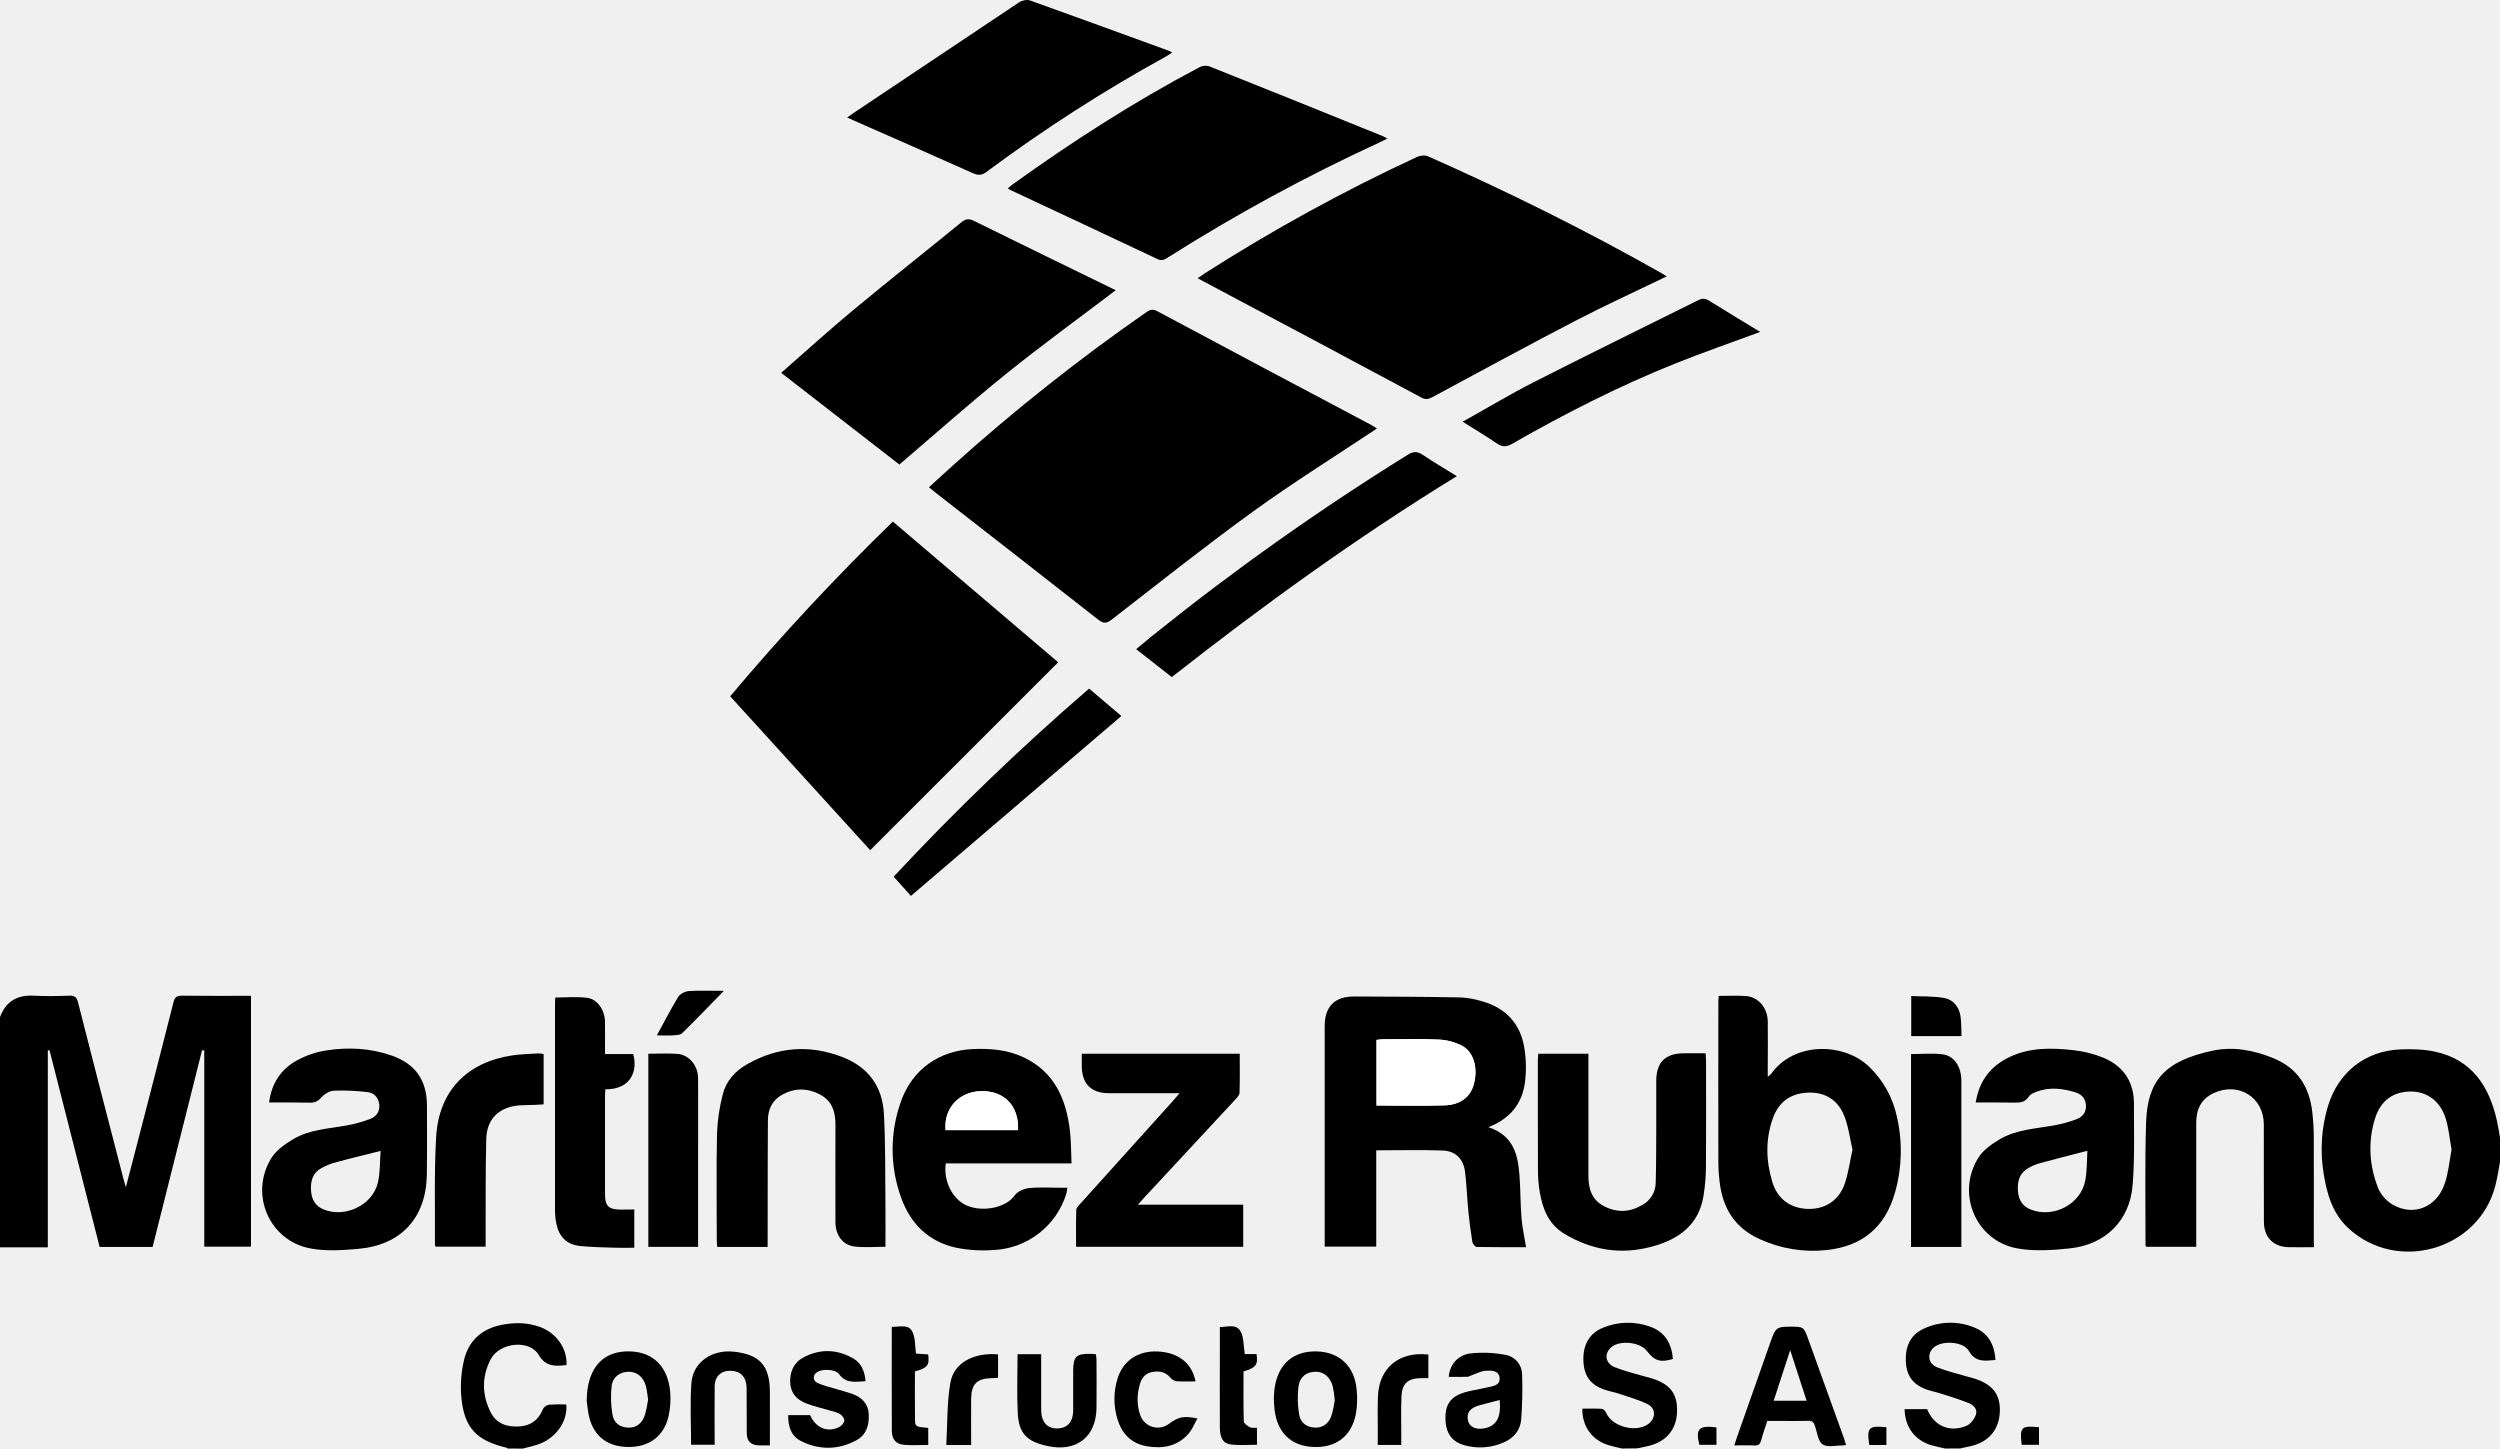
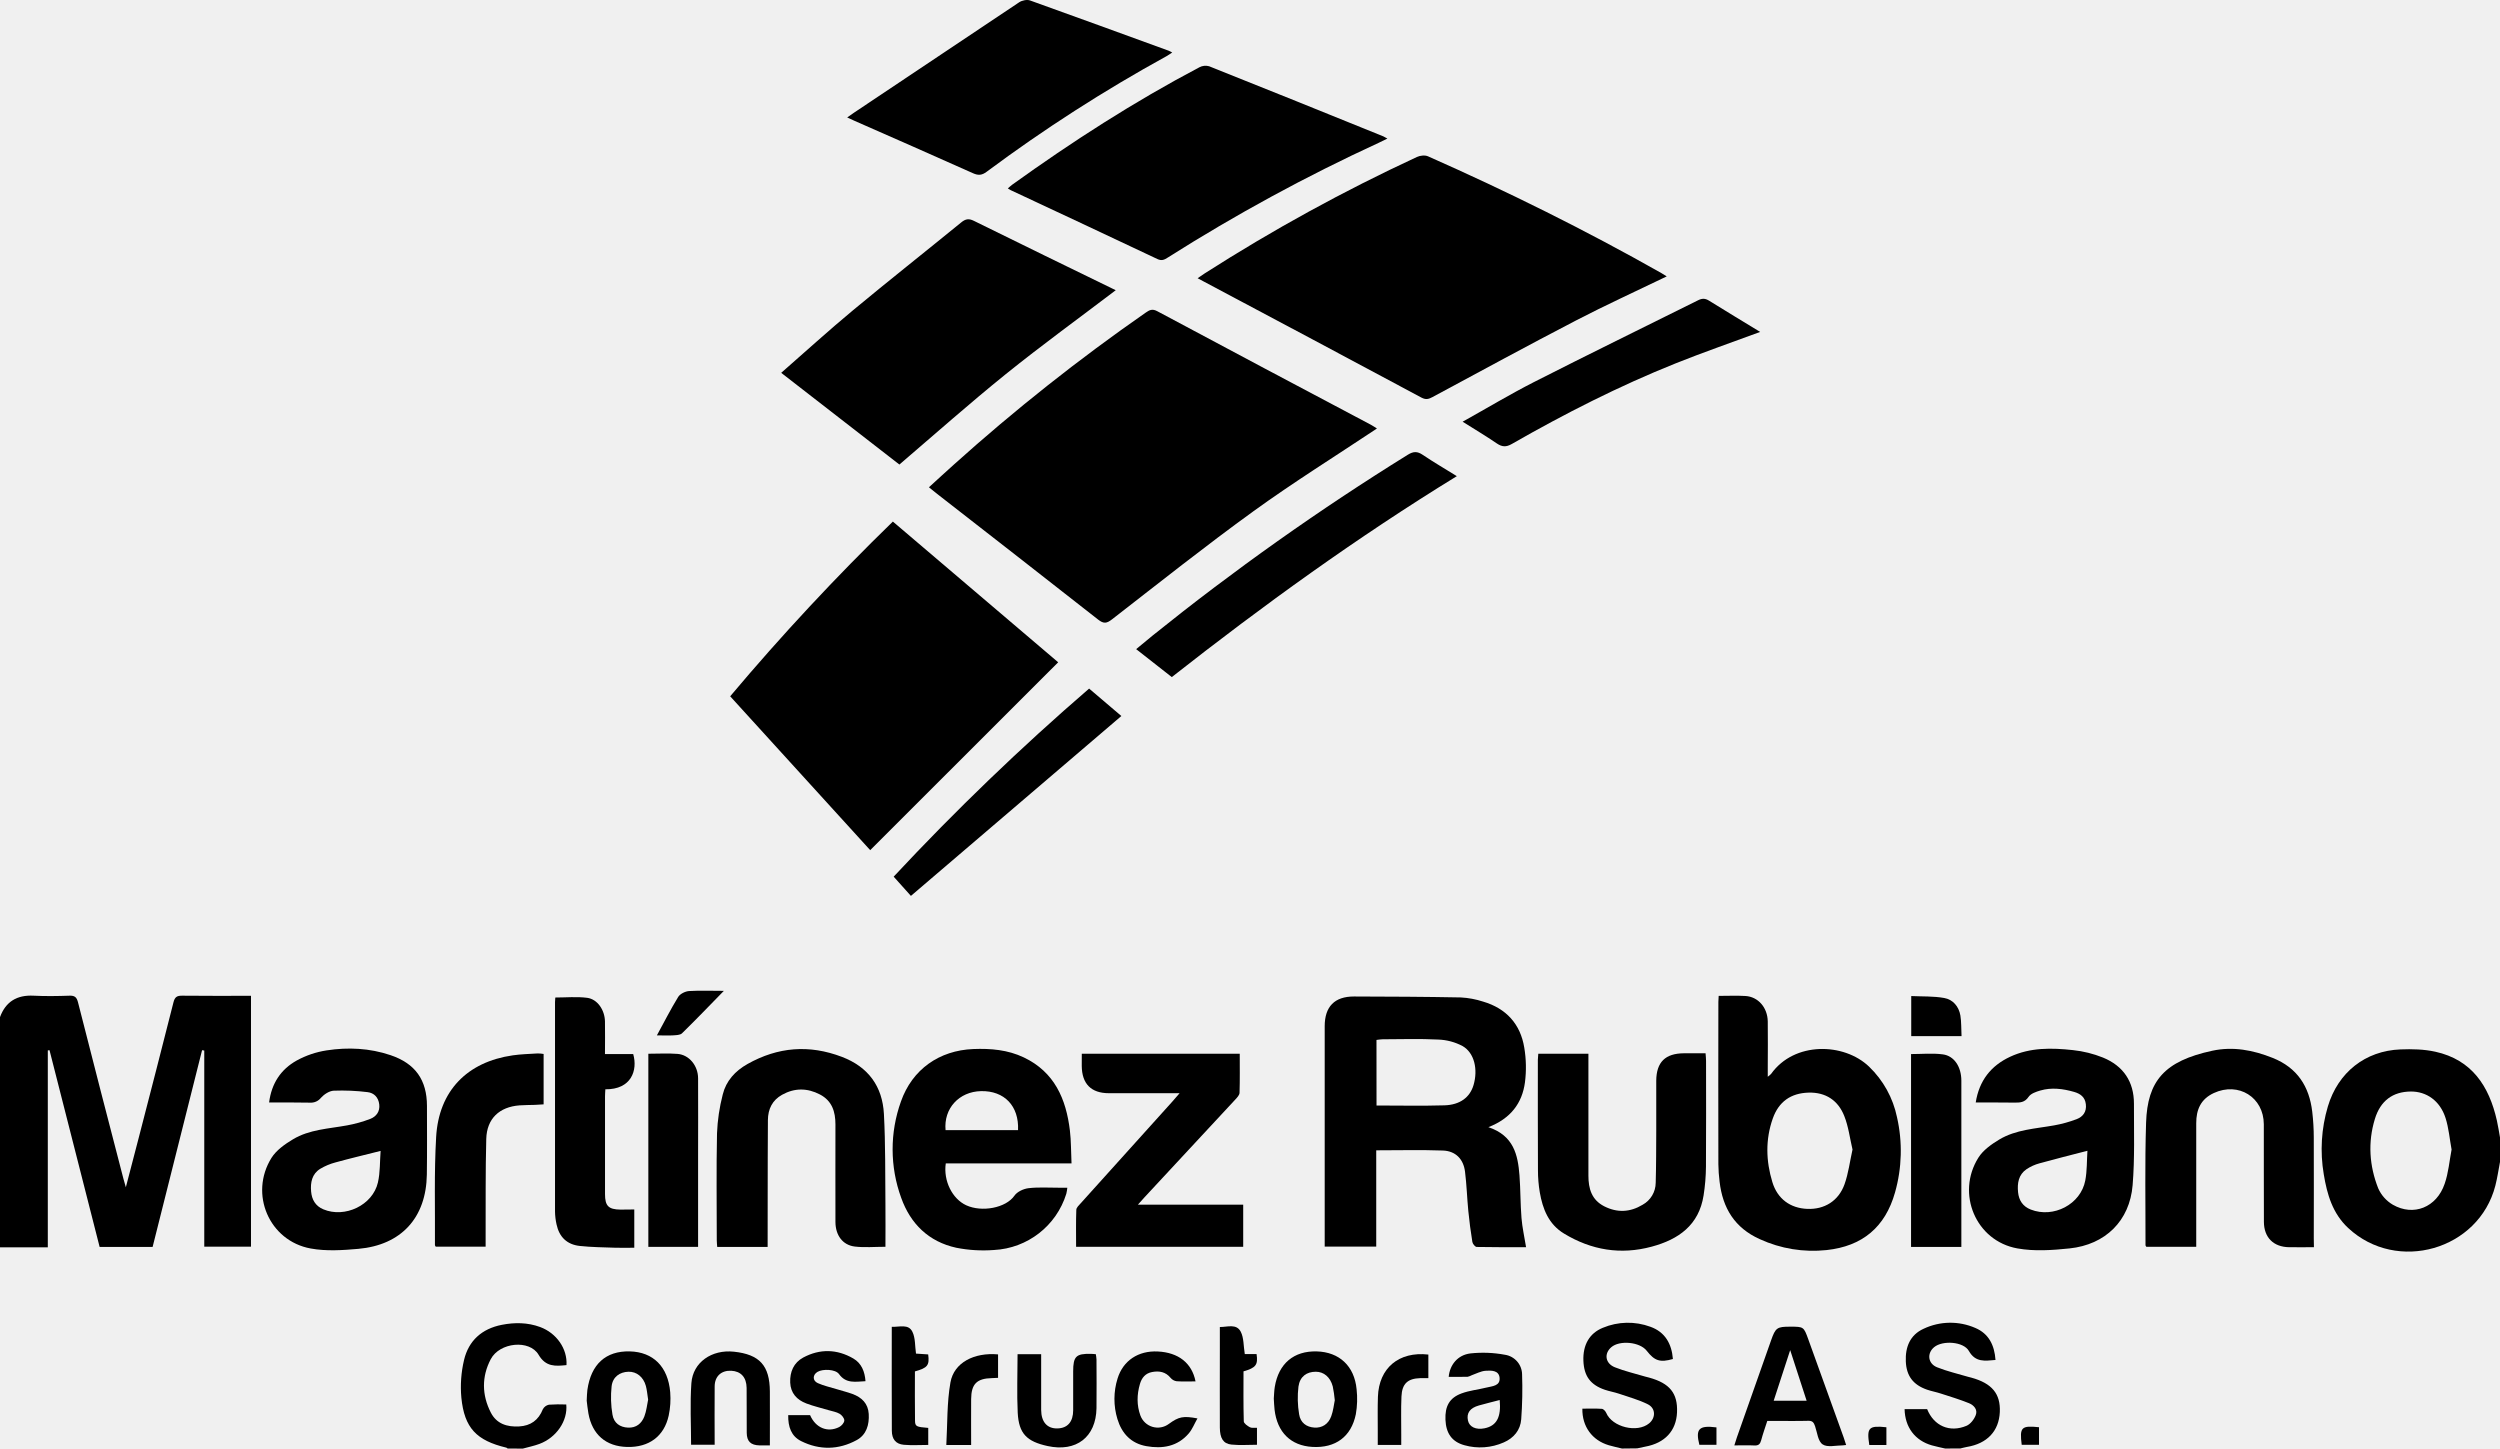
<svg xmlns="http://www.w3.org/2000/svg" id="Capa_1" data-name="Capa 1" viewBox="0 0 1640 950.23">
-   <defs>
-     <style>.cls-1{fill:#fff;}</style>
-   </defs>
  <path d="M0,667.23C3.78,657,11.18,652.61,22.05,653.17c7.81.4,15.67.27,23.49,0,3.51-.13,4.78,1,5.65,4.42q14.7,57.79,29.74,115.51c.37,1.43.8,2.85,1.62,5.74,3-11.7,5.76-22,8.43-32.36,7.64-29.64,15.35-59.26,22.81-88.94.88-3.48,2.26-4.41,5.7-4.37,15,.19,29.92.08,45.16.08V817.81H134V689.16l-1.44-.24L100.11,818H65.36Q48.93,753.51,32.48,688.92l-1.12.15V818.23H0Z" />
  <path d="M1640,762.23c-1,5.21-1.74,10.48-3.06,15.61-10.87,42.16-64.56,57.54-96.55,27.72-10.22-9.53-13.85-22.08-16-35.23a98.22,98.22,0,0,1,2.69-44.49c6.63-22.26,24.46-36.53,47.65-37.43,7.59-.3,15.45-.11,22.82,1.51,24,5.28,35.3,22.57,40.39,45.09.84,3.71,1.39,7.48,2.07,11.22Zm-31.76-8.12c-1.29-7-1.86-14.07-3.94-20.63-3.58-11.29-12.44-17.55-22.9-17.44-11.7.12-19.83,6-23.48,18-4.68,15.32-3.64,30.7,2.16,45.44a23.46,23.46,0,0,0,9.6,10.81c13.6,7.81,28.74,1.75,34-13.68C1606.19,769.45,1606.78,761.7,1608.24,754.11Z" />
  <path d="M1276,950.23c-2.89-.68-5.82-1.25-8.67-2.06-11.08-3.16-17.67-11.86-17.92-23.78h14.79c4.43,11,14.77,15.59,25.83,10.93,2.59-1.09,5-4.22,6.06-7,1.43-3.65-1.29-6.57-4.51-7.86-6-2.41-12.19-4.28-18.34-6.27-3-1-6.13-1.54-9.11-2.57-9.1-3.17-13.54-9-13.92-18.59-.38-9.4,2.78-17.33,11.69-21.37a41,41,0,0,1,33.93-.52c8.82,3.76,12.55,11.3,13.22,21-6.92.57-13.12,1.76-17.48-5.93-3.49-6.16-17.2-7.06-22.75-2.49-4.86,4-4.19,10.77,1.91,13.22,6.6,2.65,13.62,4.24,20.46,6.28.64.19,1.29.31,1.93.49,13.61,3.73,19.31,10.6,18.76,22.6-.58,12.51-8.31,20.69-21.59,22.88-1.45.23-2.86.69-4.29,1Z" />
  <path d="M1064,950.23c-2.88-.71-5.79-1.3-8.63-2.15-10.88-3.23-17.57-12.28-17.34-24,4.26,0,8.56-.17,12.83.12,1,.08,2.35,1.53,2.82,2.65,3.94,9.33,20.32,13.37,28.16,6.86,4.38-3.64,4.37-9.86-.85-12.49-6-3-12.67-4.8-19.09-7-3-1-6.14-1.51-9.12-2.53-9.5-3.24-13.67-9-14.07-19-.41-10.36,3.9-18.06,12.75-21.66a42.63,42.63,0,0,1,31.24-.66c9.67,3.47,13.92,11.22,14.73,21.14-8.4,2.42-12,1.25-17.18-5.4-4.48-5.81-17.8-7.12-23.31-2.28-4.8,4.21-3.91,10.58,2.45,13.12s13.31,4.13,20,6.13c.8.23,1.61.4,2.41.62,13.59,3.73,18.86,10.3,18.33,22.82-.52,12.11-8,20.14-20.8,22.47-1.78.33-3.55.76-5.32,1.13Z" />
  <path d="M333,950.23c-.27-.19-.51-.49-.8-.56-19.61-4.68-27.58-12.88-29.55-32.81a76.86,76.86,0,0,1,1.76-24.69c3-12.74,11.75-20.53,24.77-23.08,8.47-1.66,16.92-1.58,25.1,1.42,10.88,4,18,14.37,17.34,25-7.2.73-13.56,1.32-18.31-6.79-5.93-10.12-25.57-8.18-31.39,2.93-6,11.43-5.85,23.46.06,35,3.78,7.39,10.67,9.53,18.56,9.09,7.59-.43,12.71-4.11,15.56-11.26a5.85,5.85,0,0,1,4-3,102.67,102.67,0,0,1,11.37-.14c1.07,10.68-6.45,21.72-17.59,25.86-3.53,1.32-7.27,2.07-10.92,3.08Z" />
  <path d="M903.27,281.1c-27.29,18.17-54.75,35.28-80.9,54.19-31.57,22.83-62.09,47.12-92.88,71-3.54,2.75-5.48,3-9.13.15C685,378.64,649.48,351.06,614,323.4c-1.44-1.11-2.82-2.28-4.62-3.75,5.68-5.16,11-10.11,16.49-15A1290.39,1290.39,0,0,1,751.56,205.1c2.43-1.69,4.3-2.72,7.51-1q70,37.42,140.21,74.53C900.72,279.39,902.05,280.34,903.27,281.1Z" />
  <path d="M1093.37,181.32c-20.25,9.79-40.08,18.82-59.4,28.85-31.61,16.42-62.9,33.45-94.27,50.32-2.54,1.37-4.39,1.85-7.24.33q-71.3-38.19-142.74-76.11l-4.08-2.19c1.77-1.21,3.21-2.26,4.7-3.21A1177.23,1177.23,0,0,1,929.45,103c2.1-1,5.31-1.35,7.32-.46C989,125.66,1040.15,151,1089.86,179.14,1090.85,179.7,1091.79,180.34,1093.37,181.32Z" />
  <path d="M570.85,557.7,479,456.77A1562.79,1562.79,0,0,1,585.72,342.15l108.45,92.31Z" />
  <path d="M512.47,244.58c16-14,31.22-27.87,47.1-41.05,23.45-19.46,47.38-38.36,71-57.63,2.82-2.3,4.95-2.71,8.36-1,30.87,15.26,61.85,30.3,93,45.48-24.33,18.49-48.76,36.21-72.23,55.13S613.45,284.7,590,304.74Z" />
  <path d="M910.13,90.91c-2.15,1-3.9,1.94-5.69,2.77A1182.16,1182.16,0,0,0,766,169c-2.15,1.37-3.87,2.29-6.75.93-32-15.18-64.12-30.14-96.2-45.17-.58-.28-1.11-.66-1.91-1.14,1-.85,1.78-1.67,2.69-2.33,39.37-28.32,80.06-54.54,123-77.17a8.59,8.59,0,0,1,6.35-.66q57.23,22.83,114.3,46C908.21,89.8,908.9,90.26,910.13,90.91Z" />
  <path d="M976.39,739.42c16.65,5.57,19.35,18.23,20.39,31.65.71,9.29.56,18.65,1.32,27.94.51,6.29,1.94,12.5,3,19.14-9.93,0-21.15.09-32.38-.15-1,0-2.65-2-2.85-3.29q-1.65-10.07-2.65-20.23c-.84-8.59-1.08-17.25-2.16-25.81-1-8.28-6.16-13.62-14.52-13.92-14.41-.52-28.85-.14-43.73-.14v63.18H869v-5.14q0-69.74,0-139.45c0-12.85,6.48-19.54,19.26-19.5,23.32.06,46.64.17,70,.62a56.94,56.94,0,0,1,14.66,2.73c15.14,4.46,24.48,14.71,27,30.19a77.88,77.88,0,0,1,.45,22.81C998.53,723.61,991.13,733.69,976.39,739.42ZM903,725.21c15.27,0,29.93.33,44.57-.11,10.29-.31,16.73-5.31,19.08-13.32,3-10.23.57-21.09-7.19-25.56a36.79,36.79,0,0,0-16-4.27c-12.14-.62-24.32-.21-36.49-.18a37.29,37.29,0,0,0-4,.43Z" />
  <path d="M555.76,77.05c1.8-1.26,3.1-2.21,4.44-3.11Q614.36,37.66,668.6,1.48c1.86-1.23,5.09-1.9,7.1-1.19,30.39,10.85,60.69,22,91,33,.61.23,1.16.58,2.27,1.14-1.48,1-2.57,1.79-3.76,2.44a1023.33,1023.33,0,0,0-118,75.84c-3.11,2.3-5.41,2.5-8.94.92-25.8-11.59-51.72-22.91-77.6-34.32C559.19,78.68,557.73,78,555.76,77.05Z" />
  <path d="M1127.45,653.3c6.25,0,11.92-.27,17.56.07,8.31.49,14.48,7.55,14.64,16.68.17,10,0,20,0,30v6.3a15.26,15.26,0,0,0,2.2-1.88c15.22-21.37,47.82-20.53,64.26-4.75a64,64,0,0,1,18.32,33.15,99.73,99.73,0,0,1-1.3,49.4c-6.43,22.8-21.51,35.3-44.93,37.78a83.66,83.66,0,0,1-43.8-7.17c-16.47-7.39-24.34-20.42-26.35-37.69a100,100,0,0,1-.8-11.46q-.1-53.22,0-106.45C1127.25,656.14,1127.36,655,1127.45,653.3Zm87.8,100.8c-1.74-7.36-2.64-15.07-5.41-22-4-10.15-12.09-15.67-23.44-15.34-11.55.35-19.5,5.84-23.44,16.93-4.9,13.8-4.51,27.9-.3,41.74,3.38,11.11,11.8,17.15,22.93,17.6s20.45-5.08,24.43-16.17C1212.56,769.73,1213.48,762.05,1215.25,754.1Z" />
  <path d="M702.92,763.19H620.43c-1.67,11.37,4.23,23.25,13.43,27.48,10.22,4.69,26,1.8,31.63-6.33,1.8-2.59,5.94-4.51,9.23-4.89,6.58-.78,13.3-.28,20-.31h5.44a29.22,29.22,0,0,1-.67,4A52.44,52.44,0,0,1,652.06,820a91.75,91.75,0,0,1-24.78-1.48c-18-3.94-30-15.65-36.09-32.74a92.74,92.74,0,0,1-.17-63.2c7.43-21.08,25.11-33.5,47.43-34.41,11.46-.46,22.68.5,33.17,5.5,20.13,9.58,27.74,27.24,30.23,47.92C702.67,748.47,702.56,755.46,702.92,763.19Zm-35.08-21.83c.69-15.84-9-25.91-24.28-25.58-14.4.31-24.58,11.35-23.27,25.58Z" />
  <path d="M1296.07,723.24c2.28-14.4,10-24.14,22.57-30,13.17-6.17,27.23-5.89,41.19-4.37a73.34,73.34,0,0,1,19.74,4.9c13.28,5.44,20.34,15.75,20.3,30.31-.06,17.81.59,35.71-.87,53.41-1.92,23.37-17.84,39-41.36,41.47-11.32,1.18-23.15,2-34.23,0-27.24-4.85-40.38-36-25.59-59.53,3.08-4.92,8.54-8.79,13.67-11.88,11-6.6,23.73-7.1,36-9.3a82.36,82.36,0,0,0,14.82-4.09c4.16-1.6,6.62-4.91,6-9.82-.54-4.69-3.61-6.88-7.73-8.06-7.31-2.09-14.74-3.06-22.15-.9-2.79.81-6.22,2-7.68,4.15-2.55,3.79-5.71,3.81-9.41,3.78C1313.06,723.19,1304.75,723.24,1296.07,723.24Zm73.28,31.67c-10.95,2.84-21.22,5.38-31.41,8.22a29.07,29.07,0,0,0-8.56,3.88c-5.26,3.61-6.11,9.19-5.53,15.08.53,5.38,3.14,9.34,8.34,11.38,14.9,5.84,32.78-3.44,35.75-19.06C1369.16,768,1368.93,761.32,1369.35,754.91Z" />
  <path d="M176.53,723.24c1.58-12.55,7.75-21.78,18.1-27.54a59.72,59.72,0,0,1,19.63-6.65c14.09-2.17,28.25-1.49,41.92,3.13,16.25,5.48,23.88,16.23,23.91,33.32,0,15,.14,30-.08,45-.42,28.31-16.72,46.24-44.95,48.75-10.36.92-21.15,1.62-31.26-.24-27.28-5-40.44-35.83-25.69-59.47,3.15-5,8.8-9,14.06-12.14,10.8-6.52,23.43-6.92,35.5-9.15a84.58,84.58,0,0,0,15.27-4.27c3.93-1.54,6.39-4.85,5.85-9.48s-3.43-7.58-7.69-8.06a137.88,137.88,0,0,0-22.15-.95c-2.93.14-6.34,2.37-8.41,4.67a8.43,8.43,0,0,1-7.16,3.18C194.58,723.14,185.78,723.24,176.53,723.24ZM249.68,755c-10.57,2.67-20.09,4.92-29.52,7.52a39.12,39.12,0,0,0-10.07,4.21c-5.46,3.37-6.52,9-6,14.89.44,5.29,2.82,9.51,8,11.69,14.14,5.94,32.39-2.68,35.82-17.59C249.45,769,249.15,761.91,249.68,755Z" />
  <path d="M503.57,818H470.49c-.11-1.61-.29-3.05-.29-4.5,0-23.32-.34-46.65.16-70A119.82,119.82,0,0,1,474.12,718c2.18-8.91,8.11-15.42,16.22-20,20-11.22,40.46-12.89,62-4.68,17.37,6.64,26.54,19.43,27.51,37.43,1.07,19.94.79,40,1,59.93.1,9,0,17.93,0,27.21-7,0-13.69.62-20.19-.16-7.91-1-12.58-7.42-12.61-16.1-.07-21.33,0-42.65,0-64,0-8.34-2.2-15.49-10.19-19.66-8.3-4.32-16.6-4.37-24.8.19-6.46,3.59-9.25,9.42-9.31,16.56-.13,16.16-.12,32.32-.15,48.48C503.56,794.68,503.57,806.14,503.57,818Z" />
  <path d="M1517.94,818.17c-6,0-11.12.07-16.28,0-10.23-.15-16.49-6.32-16.54-16.63-.11-21.32,0-42.65-.06-64-.06-17.75-16.58-28-32.79-20.51-8.52,3.93-11.57,10.86-11.54,19.79.06,25.16,0,50.31,0,75.47v5.62H1408c-.25-.45-.55-.73-.55-1,.06-26.81-.48-53.65.38-80.44.89-27.34,11.94-40.43,43.46-47.19,13.61-2.92,26.7-.43,39.55,4.69,16.2,6.46,24.05,18.74,26,35.39a147.51,147.51,0,0,1,1,16.94c.11,22,0,44,0,66Z" />
  <path d="M1009.11,691.23H1042c0,2,0,3.76,0,5.53q0,37.25,0,74.49c0,8.5,2.11,15.86,10.35,20.07,8.58,4.38,17,3.95,25.2-1a16.58,16.58,0,0,0,8.59-14.37c.32-11.32.31-22.65.36-34,0-11-.06-22,0-33,.1-12.23,5.92-17.92,18.21-18,4.63,0,9.25,0,14.14,0,.14,2,.32,3.45.32,4.9,0,23.17.12,46.33-.06,69.49a128.34,128.34,0,0,1-1.56,18.88c-3.06,19.43-16.34,28.82-34,33.58-20.4,5.52-39.6,2.31-57.57-8.59-10.11-6.14-14-16.15-15.89-27.1a86.93,86.93,0,0,1-1.19-14.41c-.12-24.16-.07-48.33-.07-72.49C1008.91,694.12,1009,693,1009.11,691.23Z" />
  <path d="M709.65,691.27H813.27c0,8.69.14,17.13-.13,25.56,0,1.52-1.59,3.18-2.78,4.46q-29.7,32.09-59.5,64.07c-1.23,1.33-2.42,2.7-4.39,4.9h69.07v27.66H705.92c0-8.14-.16-16.23.14-24.3.05-1.5,1.8-3.06,3-4.39Q739,756,768.92,722.79c1.4-1.55,2.74-3.15,4.9-5.65H755.44c-9.32,0-18.65,0-28,0-11.68,0-17.71-6.15-17.81-17.92C709.63,696.74,709.65,694.27,709.65,691.27Z" />
  <path d="M768.7,444.17l-23.38-18.33c3.78-3.12,7.26-6.07,10.8-8.92A1675,1675,0,0,1,923.53,298.31c3.65-2.26,6.23-2.33,9.76.05,7,4.73,14.34,9,22.39,14C890.24,352.53,828.72,397,768.7,444.17Z" />
  <path d="M416.09,793.41v25.11c-4.11,0-8.19.11-12.27,0-7.81-.28-15.66-.34-23.43-1.17-8.47-.91-13.53-5.88-15.3-14.15a41.69,41.69,0,0,1-1-8.4q-.09-68.71,0-137.43c0-1,.12-2,.19-3,7,0,14-.68,20.85.19s11.58,8.07,11.73,15.49c.14,7,0,13.92,0,21.41h18.52c3.08,10.64-1.22,23.32-18.26,23.12-.08,1.56-.23,3.15-.23,4.73q0,32,0,64c0,7.8,2.27,10.07,10.08,10.19C409.8,793.45,412.61,793.41,416.09,793.41Z" />
  <path d="M1154.67,217.74c-19.1,7.07-37.47,13.43-55.5,20.65-37.13,14.87-72.73,33-107.41,52.85-3.72,2.14-6.35,2-9.81-.32-7.13-4.86-14.55-9.29-22.47-14.28,16-8.91,31.09-18,46.79-26C1042,232.47,1078,214.87,1113.9,197c2.68-1.35,4.68-1.37,7.27.26C1132.14,204.1,1143.26,210.77,1154.67,217.74Z" />
  <path d="M356.61,691.39v33.07c-2,.12-3.89.27-5.8.34-3.32.12-6.66.07-10,.32-13.23,1-21.46,8.68-21.82,22-.57,21.3-.32,42.61-.42,63.92,0,2.13,0,4.27,0,6.78H285.84c-.13-.26-.52-.69-.52-1.12.16-23.63-.57-47.31.79-70.87,1.75-30.25,20.33-49.21,50.27-53.53,5.41-.78,10.92-.9,16.39-1.25A24.94,24.94,0,0,1,356.61,691.39Z" />
  <path d="M714.46,451.71c7.27,6.16,14.23,12.08,21.15,18l-138.05,118c-3.5-3.91-7.31-8.17-11.31-12.62A1641.06,1641.06,0,0,1,714.46,451.71Z" />
  <path d="M1286.65,818h-33V691.47c7.06,0,14.07-.71,20.86.2,7.51,1,12.11,8.2,12.14,17.2.06,19.3,0,38.6,0,57.91V818Z" />
  <path d="M425.31,691.25c6.56,0,12.89-.39,19.14.1,7.63.6,13.46,7.73,13.5,16,.1,17.32,0,34.64,0,52v58.58H425.31Z" />
  <path d="M1211.06,947.92c-1.19.14-1.69.24-2.18.24-4.49,0-10,1.49-13.17-.6s-3.57-7.73-5-11.9c-.77-2.2-1.51-3.69-4.37-3.61-7.65.21-15.31.07-23,.07h-4c-1.36,4.23-2.86,8.4-4,12.67-.66,2.5-1.74,3.59-4.45,3.44-4.14-.21-8.3-.05-13.17-.05.67-2.1,1.16-3.77,1.73-5.41q11.18-31.74,22.37-63.47c2.93-8.33,3.88-9,12.52-9,8.9,0,8.9,0,11.94,8.4q11.58,32.12,23.16,64.24C1210,944.46,1210.46,946,1211.06,947.92Zm-25.92-29.06c-3.51-10.79-6.92-21.3-10.78-33.18-3.83,11.77-7.25,22.25-10.81,33.18Z" />
  <path d="M517.07,928.33h14.35c3.61,8.37,11.5,11.65,19.08,7.82,1.54-.77,3.31-2.78,3.37-4.28s-1.62-3.56-3.09-4.43c-2.08-1.22-4.67-1.6-7-2.31-4.94-1.47-10-2.64-14.79-4.45-6.23-2.34-10.35-6.78-10.62-13.75s2.29-13,8.55-16.39c10.91-5.84,22.15-5.59,32.85.63,5.36,3.12,7.53,8.54,8,14.9-6.47.28-12.7,1.81-17.38-4.68-2.33-3.22-10.63-3.5-14.09-1.45-3.27,1.93-3.39,5.78.16,7.38,3.91,1.75,8.18,2.68,12.3,3.94,3.49,1.07,7.05,1.94,10.47,3.19,6.08,2.23,10.25,6.25,10.66,13.09.41,7.1-1.49,13.69-7.95,17.19-11.83,6.43-24.31,6.67-36.39.64C519.07,942.17,516.93,936,517.07,928.33Z" />
  <path d="M950.35,903.22c.68-7.8,5.83-14.34,14.19-15.37a77.78,77.78,0,0,1,22.63.86,13.21,13.21,0,0,1,11.32,12.95,269.34,269.34,0,0,1-.57,29.39c-.54,7.11-4.87,12.32-11.46,15.18a38.18,38.18,0,0,1-25.87,1.82c-8.18-2.27-12-7.85-12.37-16.69S950.8,917,958.8,914.07c5.23-1.94,11-2.49,16.42-3.85,3.73-.93,9-1,8.51-6.4-.48-5-5.55-4.84-9.2-4.59-3.08.21-6.07,1.88-9.09,2.93a10.16,10.16,0,0,1-2.63,1C958.67,903.28,954.52,903.22,950.35,903.22Zm33.46,15.19c-4.73,1.23-9.21,2.32-13.64,3.57-5.9,1.66-8.26,5-7.18,9.93.9,4.17,5.23,6.19,10.84,5.06C981.75,935.37,984.85,929.78,983.81,918.41Z" />
  <path d="M835.61,917.46c.19-2.38.22-5.06.65-7.68,2.51-15.28,12.47-23.66,27.51-23.26,14.79.4,24.72,9.58,26.16,24.83a57.43,57.43,0,0,1-.5,16.36c-3,14.78-13.36,22.32-28.46,21.47-14.19-.8-23.14-9.58-24.86-24.46C835.84,922.4,835.78,920.07,835.61,917.46Zm40,1a81.61,81.61,0,0,0-1.33-9c-1.63-6.11-5.88-9.62-11.13-9.6-5.93,0-10.42,3.09-11.36,9.72a63.65,63.65,0,0,0,.43,18.17c.85,5.6,4.84,8.4,10,8.75,5,.33,9.19-2.18,11.09-7.49C874.62,925.45,875,921.6,875.64,918.43Z" />
  <path d="M384.88,918.83c.18-3.06.16-5.08.44-7.05,2.4-16.87,12.08-25.64,27.81-25.27,15.35.37,25.11,10,26.53,26.79a53.11,53.11,0,0,1-1,15.35c-3,13.63-13,20.92-27.24,20.56-13.93-.35-22.93-8.11-25.42-22C385.42,924.08,385.15,920.93,384.88,918.83Zm40.29-.66c-.55-3.48-.75-6.33-1.48-9-1.62-5.92-6.12-9.46-11.41-9.31-5.7.16-10.32,3.35-11.06,9.5a67.34,67.34,0,0,0,.56,18.64c.92,5.64,5,8.27,10.17,8.52,5.44.27,8.94-2.73,10.74-7.32C424.11,925.53,424.46,921.47,425.17,918.17Z" />
  <path d="M453.35,947.75c0-13.56-.75-27.06.2-40.44,1-13.66,13.35-22.15,27.89-20.6,16.87,1.8,23.5,9.09,23.59,26.12.07,11.61,0,23.22,0,35.35-2.6,0-4.72,0-6.83,0-5.69-.16-8.28-2.6-8.34-8.24-.11-9.82.05-19.65-.08-29.47-.09-7-3.76-10.93-10.07-11.25-6.47-.32-10.82,3.56-10.89,10.17-.13,12.65,0,25.29,0,38.37Z" />
  <path d="M667.52,888.35H683v30.06c0,2.17,0,4.33,0,6.5.06,7.9,3.92,12.29,10.65,12.14S704,932.65,704,925.12c0-8.5,0-17,0-25.49,0-9.84,1.91-11.72,11.66-11.5,1,0,1.94.13,3.2.22a27.45,27.45,0,0,1,.44,3.47c0,10.66.17,21.33,0,32-.34,18.94-13.3,28.88-32.06,24.79-13.73-3-18.91-8.18-19.62-21.85C667,914.15,667.52,901.5,667.52,888.35Z" />
  <path d="M784.27,906.2c-4.41,0-8.41.18-12.38-.1a6.33,6.33,0,0,1-3.93-2.16c-3.27-4-7.42-4.78-12.14-3.9-4.44.82-6.88,3.8-8.05,7.94-2,6.89-2.13,13.88.34,20.63a12.13,12.13,0,0,0,18.63,5.49c6.56-4.77,9.42-5.38,18.79-3.62-2,3.48-3.34,7.09-5.71,9.85-7.38,8.6-17.26,10.23-27.79,8.35-10-1.78-16.11-8.25-19-17.78a45,45,0,0,1,.09-26.59c3.62-11.78,13.64-18.38,26.42-17.74C773,887.24,781.89,894.12,784.27,906.2Z" />
  <path d="M816.58,888.28h7.73c1.05,7.06-.45,9-8.57,11.33,0,10.85-.14,21.83.18,32.79.05,1.37,2.38,3,4,3.87,1.16.64,2.88.27,4.66.36v11.13c-5.63,0-11.27.46-16.8-.13-5.34-.57-7.52-4.18-7.56-11.15-.08-16.5,0-33,0-49.5V870.53c5.1,0,10.92-2.35,13.72,3.09C816,877.64,815.69,882.85,816.58,888.28Z" />
  <path d="M585,870.4c5.18.18,11-2.06,13.54,3.27,2,4.07,1.62,9.24,2.35,14.29l8,.54c.94,7.13-.36,8.82-8.7,11.15,0,10.68-.11,21.49.06,32.29.06,3.85.86,4.13,8.68,4.77v11.17c-5.4,0-10.71.36-16-.1s-7.85-3.65-7.89-9.23C584.9,916.06,585,893.57,585,870.4Z" />
  <path d="M654.73,888.48v15.38c-1.57.07-2.86.16-4.15.19-9.82.25-13.43,3.86-13.51,13.79s0,19.88,0,30.08H620.78c.79-13.77.34-27.66,2.71-41.06C625.79,893.88,639,887.08,654.73,888.48Z" />
  <path d="M937,888.59v15.48c-1.91,0-3.67-.05-5.42,0-8.13.27-11.85,3.64-12.22,12s-.12,16.66-.14,25c0,2.15,0,4.3,0,6.79H903.81c0-3.32,0-6.73,0-10.15,0-7.16-.14-14.33.11-21.49C904.57,897.43,917.66,886.39,937,888.59Z" />
  <path d="M1286.77,679.69h-33V653.41c7.25.35,14.61,0,21.67,1.28,5.68,1,9.56,5.56,10.57,11.46C1286.71,670.48,1286.53,675,1286.77,679.69Z" />
  <path d="M474.86,650c-9.77,10-18.47,19.06-27.45,27.84-1.25,1.22-3.92,1.22-6,1.36-3.12.21-6.27,0-10.49,0,4.87-8.92,9.12-17.29,14-25.25,1.25-2,4.59-3.64,7.08-3.82C459.14,649.7,466.27,650,474.86,650Z" />
  <path d="M1237.48,947.9h-11.23c-1.77-11.41-.39-12.86,11.23-11.62Z" />
  <path d="M1326.24,947.8c-1.46-11.52-.26-12.76,11.35-11.54V947.8Z" />
  <path d="M1126,936.37v11.44h-11.22C1112.18,937.35,1114.44,934.89,1126,936.37Z" />
-   <path class="cls-1" d="M903,725.21v-43a37.29,37.29,0,0,1,4-.43c12.17,0,24.35-.44,36.49.18a36.79,36.79,0,0,1,16,4.27c7.76,4.47,10.2,15.33,7.19,25.56-2.35,8-8.79,13-19.08,13.32C932.91,725.54,918.25,725.21,903,725.21Z" />
-   <path class="cls-1" d="M667.84,741.36H620.29c-1.31-14.23,8.87-25.27,23.27-25.58C658.81,715.45,668.53,725.52,667.84,741.36Z" />
</svg>
